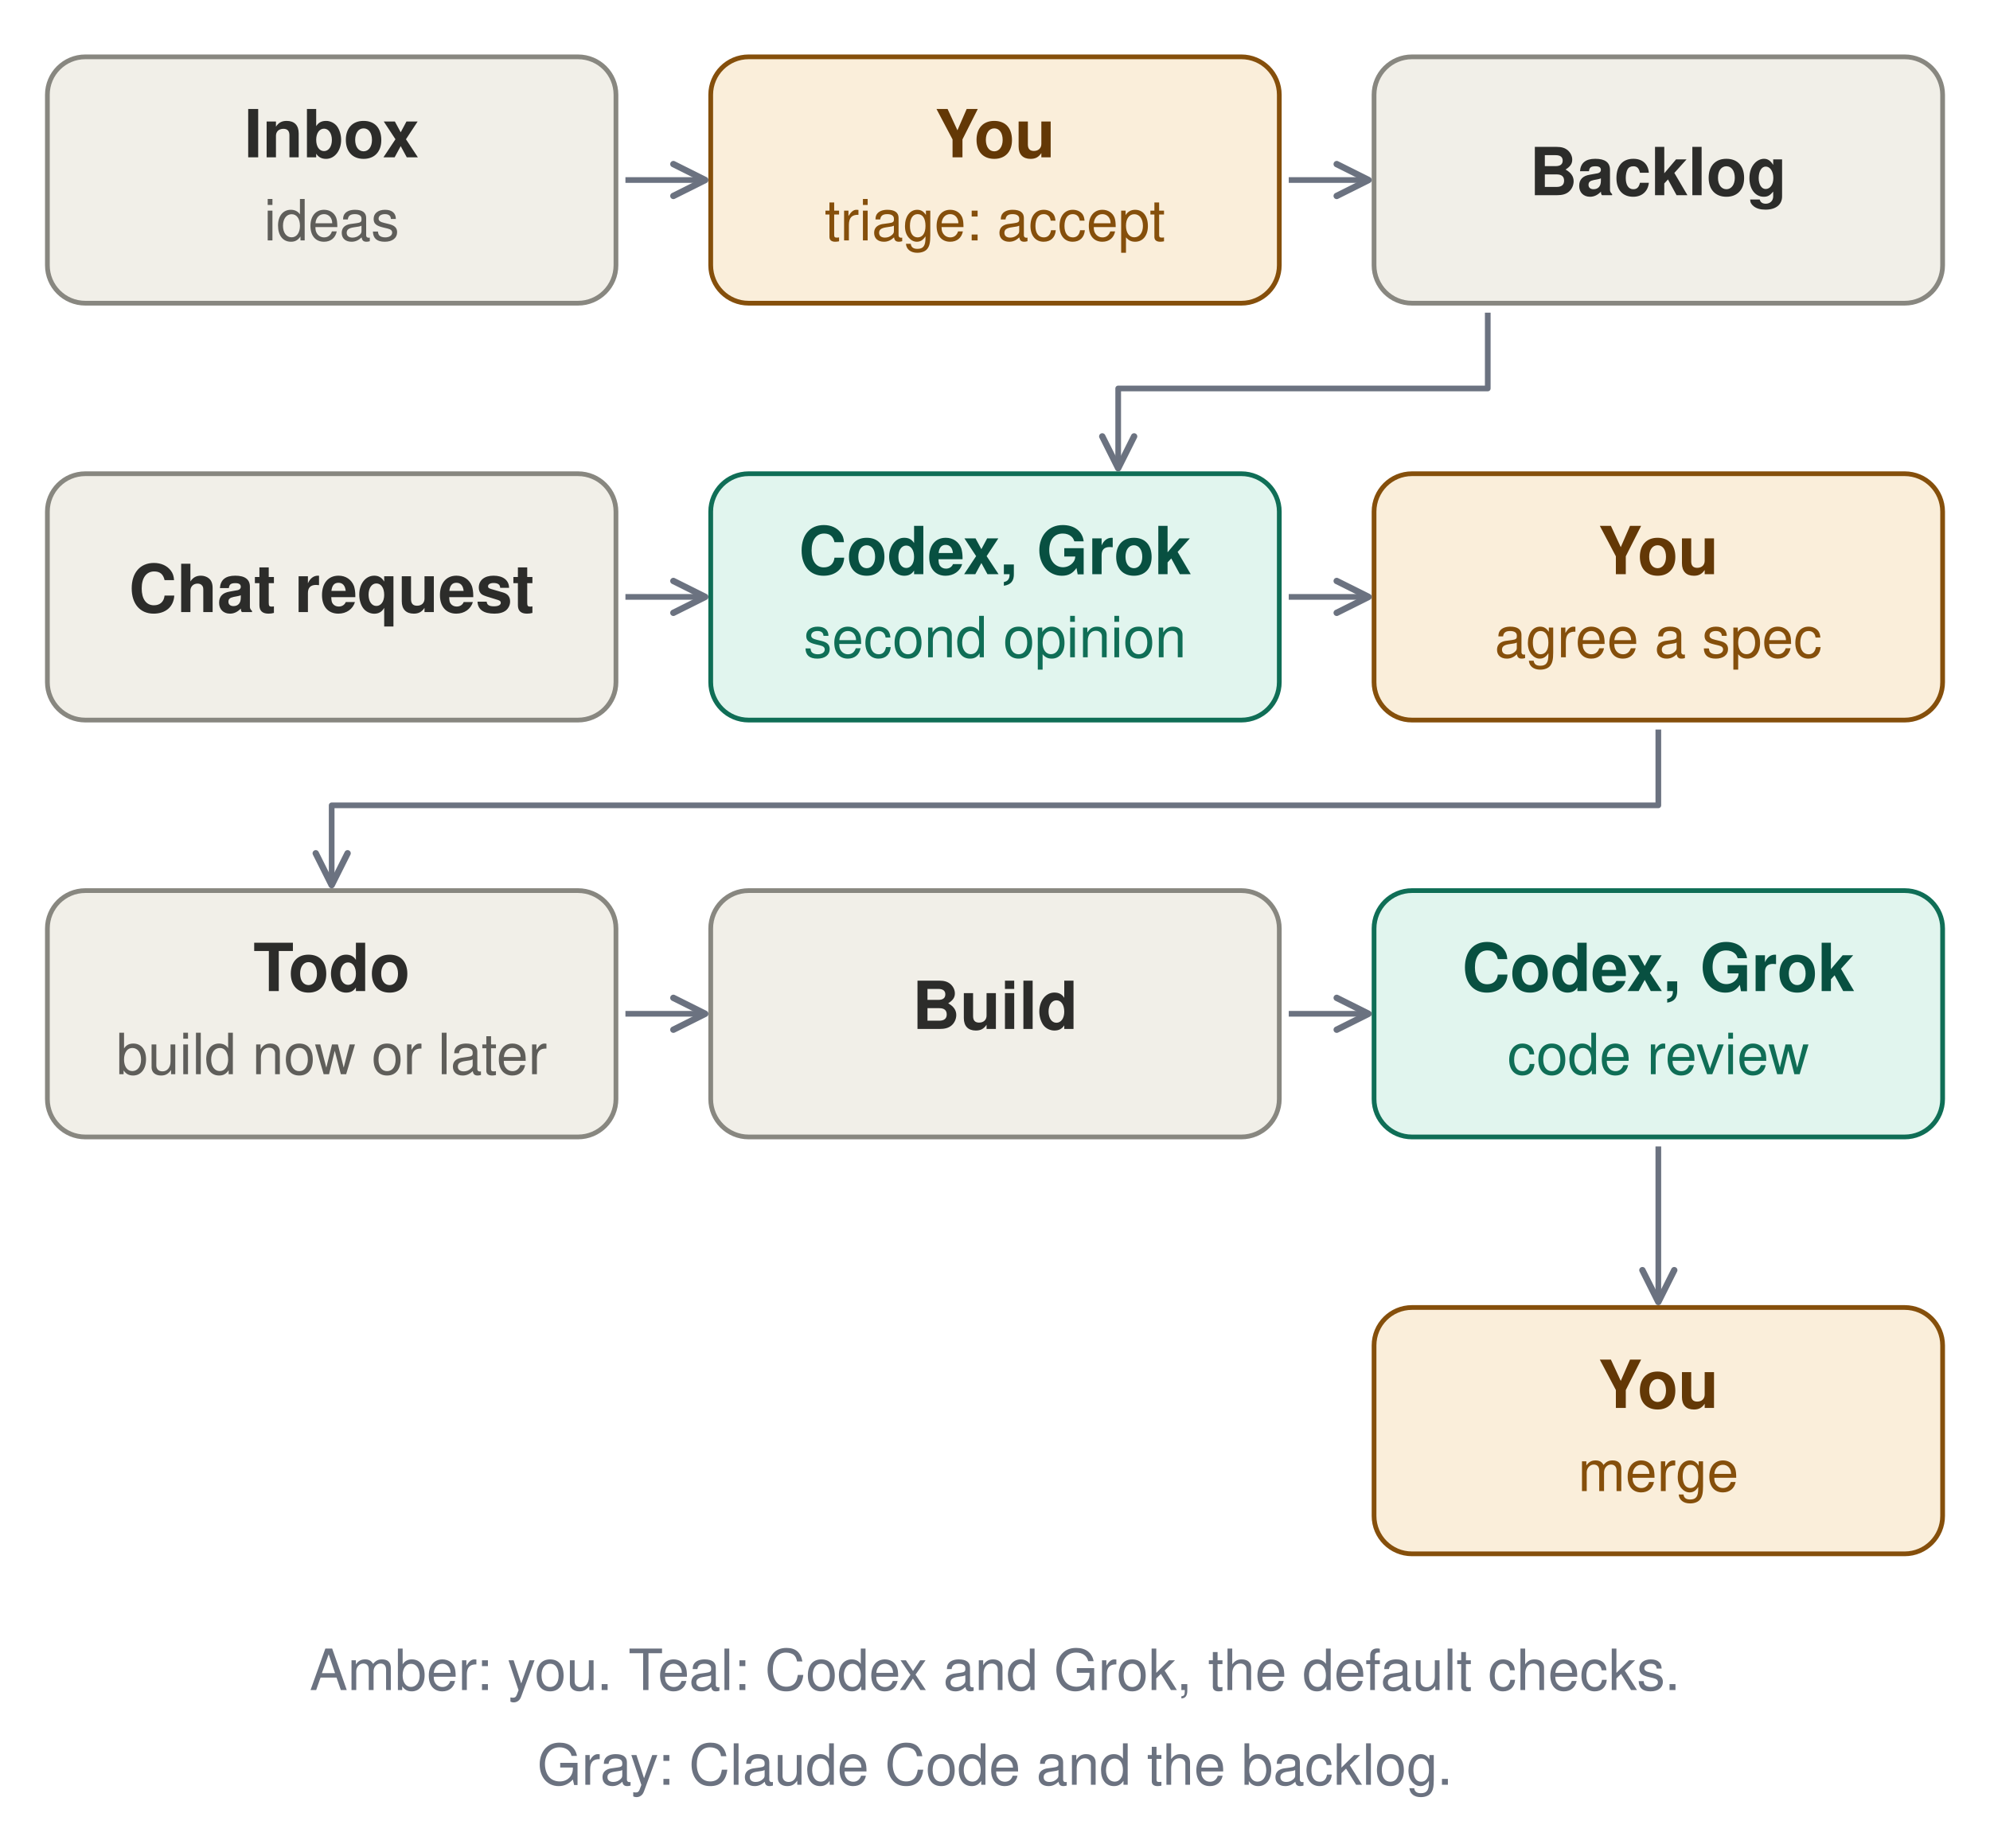
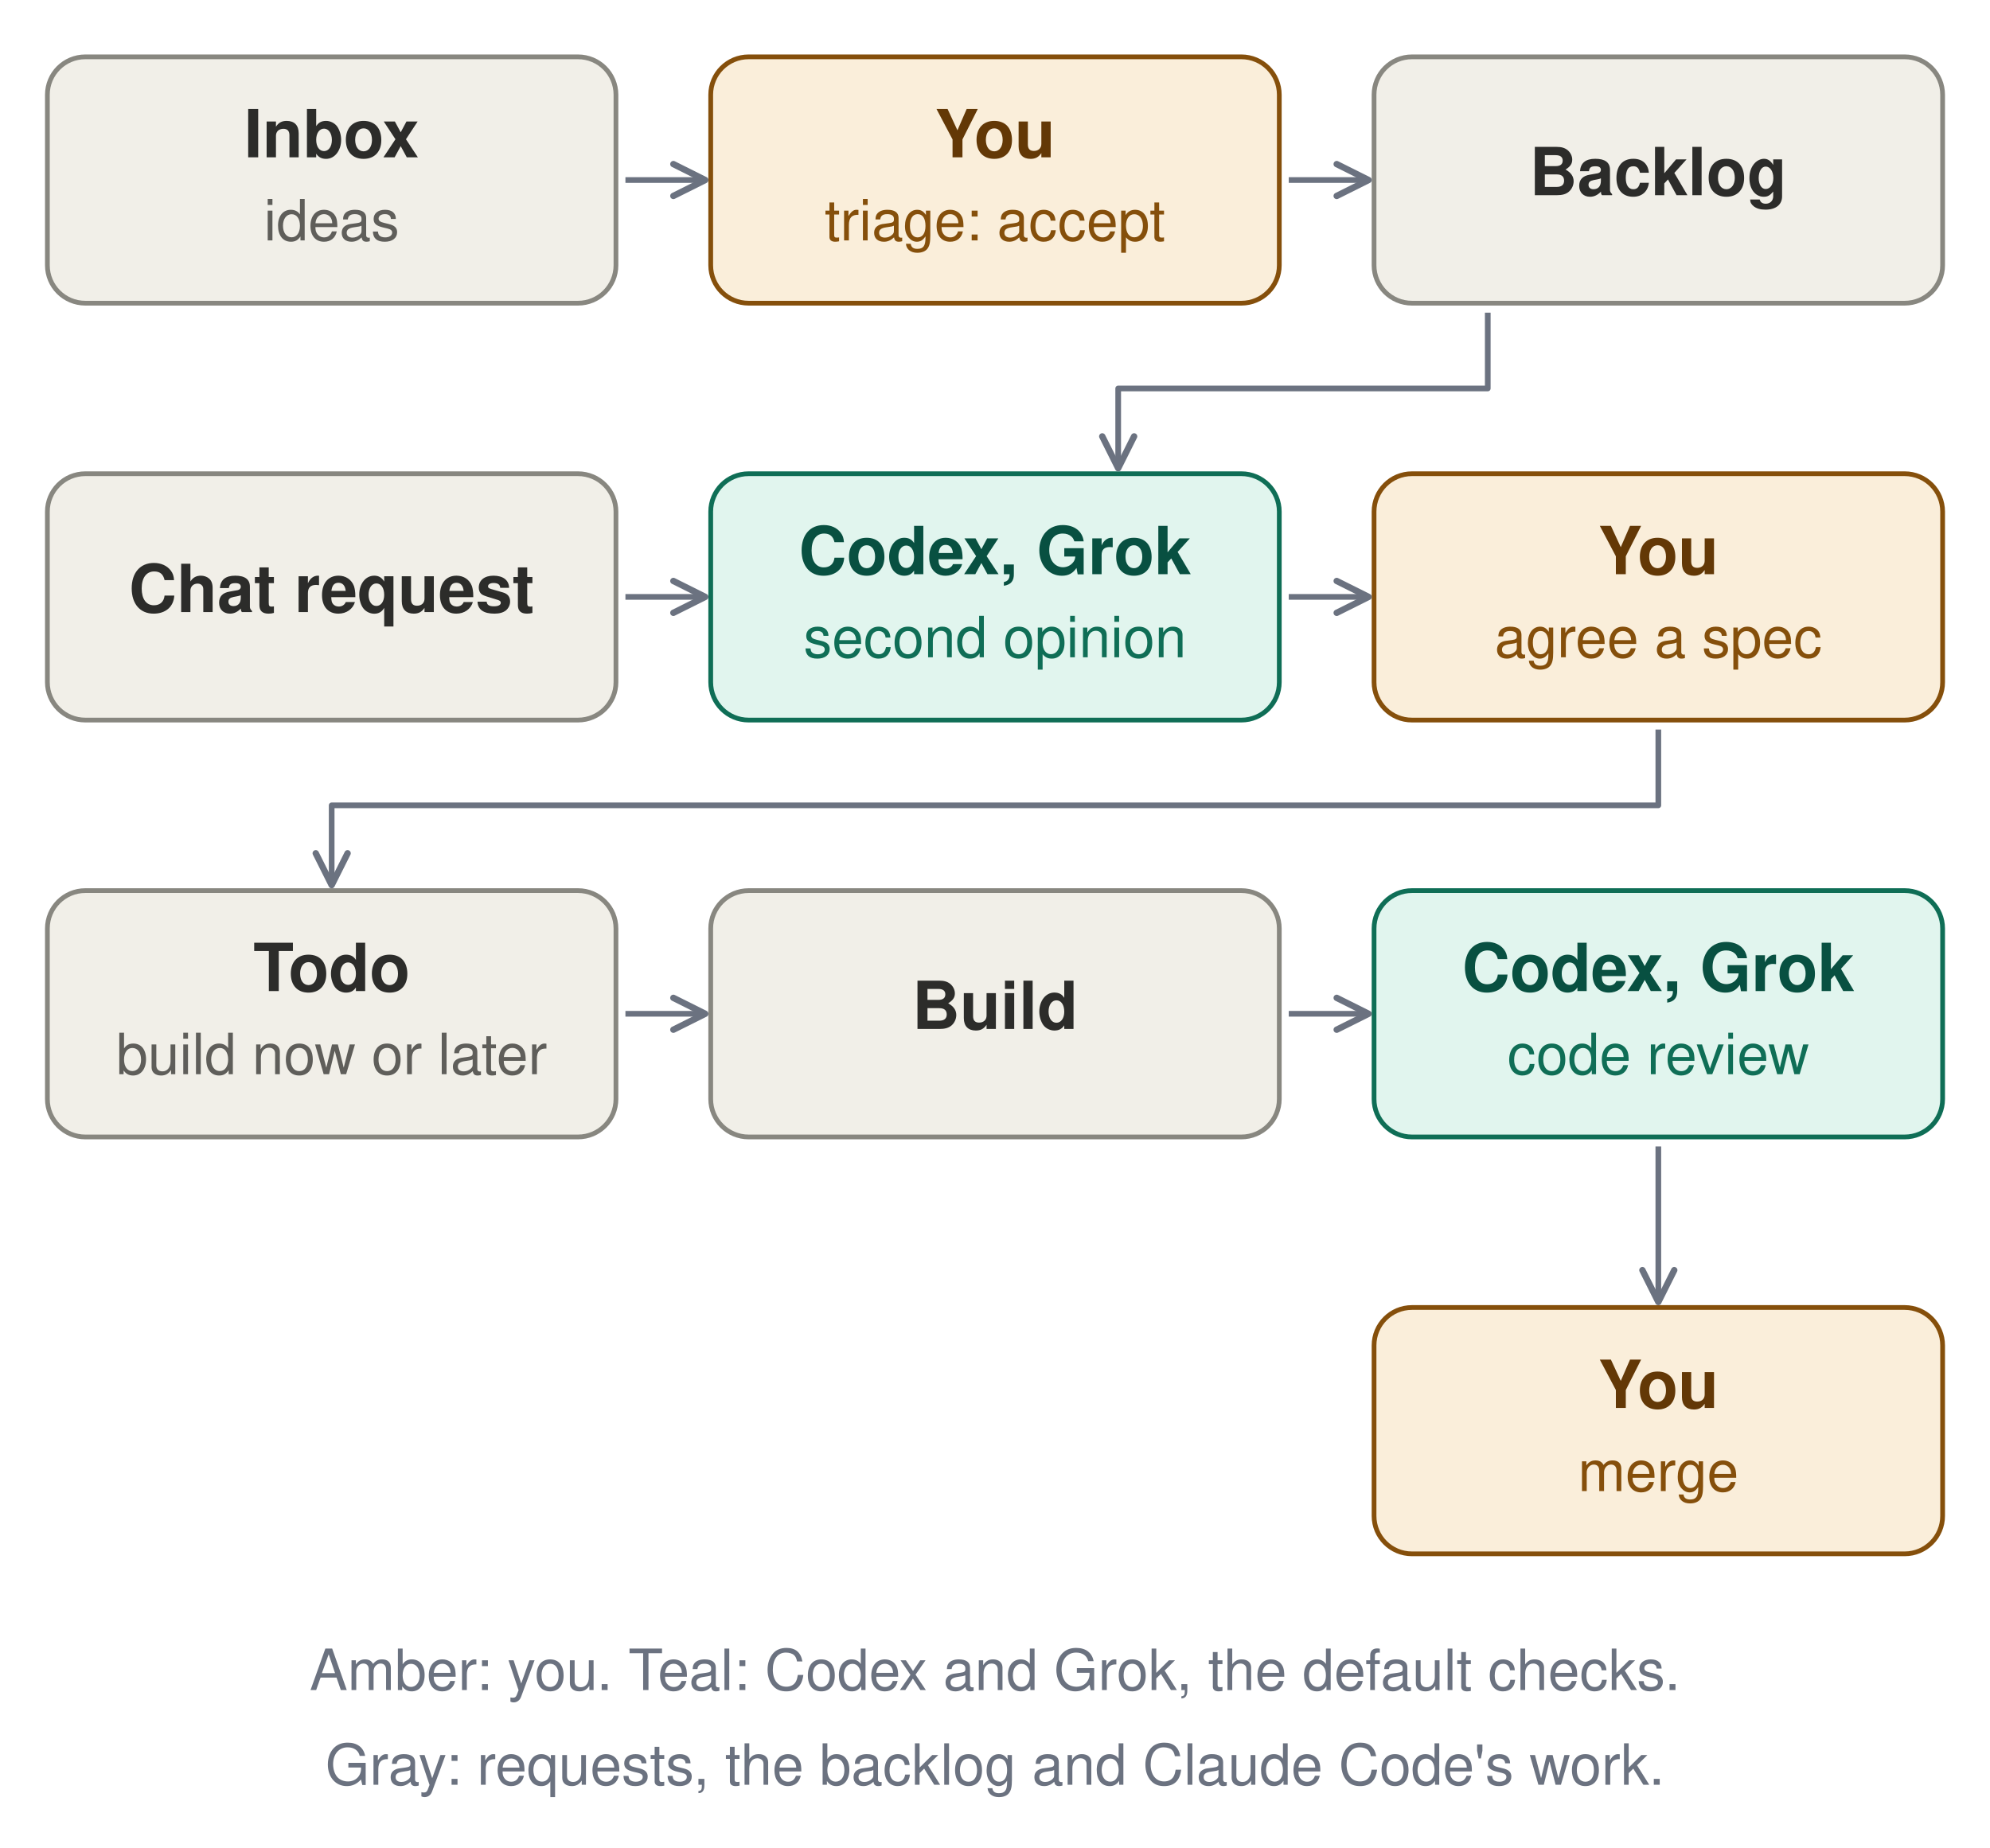
<svg xmlns="http://www.w3.org/2000/svg" viewBox="0 0 420 390" width="420" height="390" role="img" aria-label="You triage Inbox ideas into Backlog. Backlog items and chat requests get a Codex and Grok second opinion. Your agreement moves the item to Todo. Then build, Codex and Grok review, and your merge.">
  <style>
    .gb { fill: #F1EFE8; stroke: #888780; stroke-width: 1; }
    .gt { fill: #2C2C2A; }
    .gs { fill: #5F5E5A; }
    .tb { fill: #E1F5EE; stroke: #0F6E56; stroke-width: 1; }
    .tt { fill: #085041; }
    .ts { fill: #0F6E56; }
    .ab { fill: #FAEEDA; stroke: #854F0B; stroke-width: 1; }
    .at { fill: #633806; }
    .as { fill: #854F0B; }
    .l { stroke: #6b7280; stroke-width: 1.2; fill: none; }
    .lt { fill: #6b7280; }
    .mk { stroke: #6b7280; }
    @media (prefers-color-scheme: dark) {
      .gb { fill: #2C2C2A; stroke: #888780; }
      .gt { fill: #F1EFE8; }
      .gs { fill: #B4B2A9; }
      .tb { fill: #085041; stroke: #5DCAA5; }
      .tt { fill: #E1F5EE; }
      .ts { fill: #9FE1CB; }
      .ab { fill: #633806; stroke: #FAC775; }
      .at { fill: #FAEEDA; }
      .as { fill: #FAC775; }
      .l { stroke: #9ca3af; }
      .lt { fill: #9ca3af; }
      .mk { stroke: #9ca3af; }
    }
  </style>
  <defs>
    <marker id="a" viewBox="0 0 10 10" refX="8" refY="5" markerWidth="7" markerHeight="7" orient="auto-start-reverse">
      <path class="mk" d="M 1 1 L 9 5 L 1 9" fill="none" stroke-width="1.6" stroke-linecap="round" stroke-linejoin="round" />
    </marker>
  </defs>
  <g font-family="ui-sans-serif, system-ui, -apple-system, 'Segoe UI', Helvetica, Arial, sans-serif" text-anchor="middle" dominant-baseline="central">
    <rect class="gb" x="10" y="12" width="120" height="52" rx="8" />
    <text class="gt" x="70" y="30" font-size="14" font-weight="600">Inbox</text>
    <text class="gs" x="70" y="48" font-size="12" font-weight="400">ideas</text>
    <rect class="ab" x="150" y="12" width="120" height="52" rx="8" />
    <text class="at" x="210" y="30" font-size="14" font-weight="600">You</text>
    <text class="as" x="210" y="48" font-size="12" font-weight="400">triage: accept</text>
    <rect class="gb" x="290" y="12" width="120" height="52" rx="8" />
    <text class="gt" x="350" y="38" font-size="14" font-weight="600">Backlog</text>
    <rect class="gb" x="10" y="100" width="120" height="52" rx="8" />
    <text class="gt" x="70" y="126" font-size="14" font-weight="600">Chat request</text>
    <rect class="tb" x="150" y="100" width="120" height="52" rx="8" />
    <text class="tt" x="210" y="118" font-size="14" font-weight="600">Codex, Grok</text>
    <text class="ts" x="210" y="136" font-size="12" font-weight="400">second opinion</text>
    <rect class="ab" x="290" y="100" width="120" height="52" rx="8" />
    <text class="at" x="350" y="118" font-size="14" font-weight="600">You</text>
    <text class="as" x="350" y="136" font-size="12" font-weight="400">agree a spec</text>
    <rect class="gb" x="10" y="188" width="120" height="52" rx="8" />
    <text class="gt" x="70" y="206" font-size="14" font-weight="600">Todo</text>
    <text class="gs" x="70" y="224" font-size="12" font-weight="400">build now or later</text>
    <rect class="gb" x="150" y="188" width="120" height="52" rx="8" />
    <text class="gt" x="210" y="214" font-size="14" font-weight="600">Build</text>
    <rect class="tb" x="290" y="188" width="120" height="52" rx="8" />
    <text class="tt" x="350" y="206" font-size="14" font-weight="600">Codex, Grok</text>
    <text class="ts" x="350" y="224" font-size="12" font-weight="400">code review</text>
    <rect class="ab" x="290" y="276" width="120" height="52" rx="8" />
    <text class="at" x="350" y="294" font-size="14" font-weight="600">You</text>
    <text class="as" x="350" y="312" font-size="12" font-weight="400">merge</text>
    <path class="l" d="M 132 38 L 148 38" marker-end="url(#a)" />
    <path class="l" d="M 272 38 L 288 38" marker-end="url(#a)" />
    <path class="l" d="M 314 66 L 314 82 L 236 82 L 236 98" stroke-linejoin="round" marker-end="url(#a)" />
    <path class="l" d="M 132 126 L 148 126" marker-end="url(#a)" />
    <path class="l" d="M 272 126 L 288 126" marker-end="url(#a)" />
    <path class="l" d="M 350 154 L 350 170 L 70 170 L 70 186" stroke-linejoin="round" marker-end="url(#a)" />
    <path class="l" d="M 132 214 L 148 214" marker-end="url(#a)" />
    <path class="l" d="M 272 214 L 288 214" marker-end="url(#a)" />
    <path class="l" d="M 350 242 L 350 274" marker-end="url(#a)" />
    <text class="lt" x="210" y="354" font-size="12" font-weight="400">Amber: you. Teal: Codex and Grok, the default checks.</text>
-     <text class="lt" x="210" y="374" font-size="12" font-weight="400">Gray: Claude Code and the backlog.</text>
+     <text class="lt" x="210" y="374" font-size="12" font-weight="400">Gray: requests, the backlog and Claude Code's work.</text>
  </g>
</svg>
